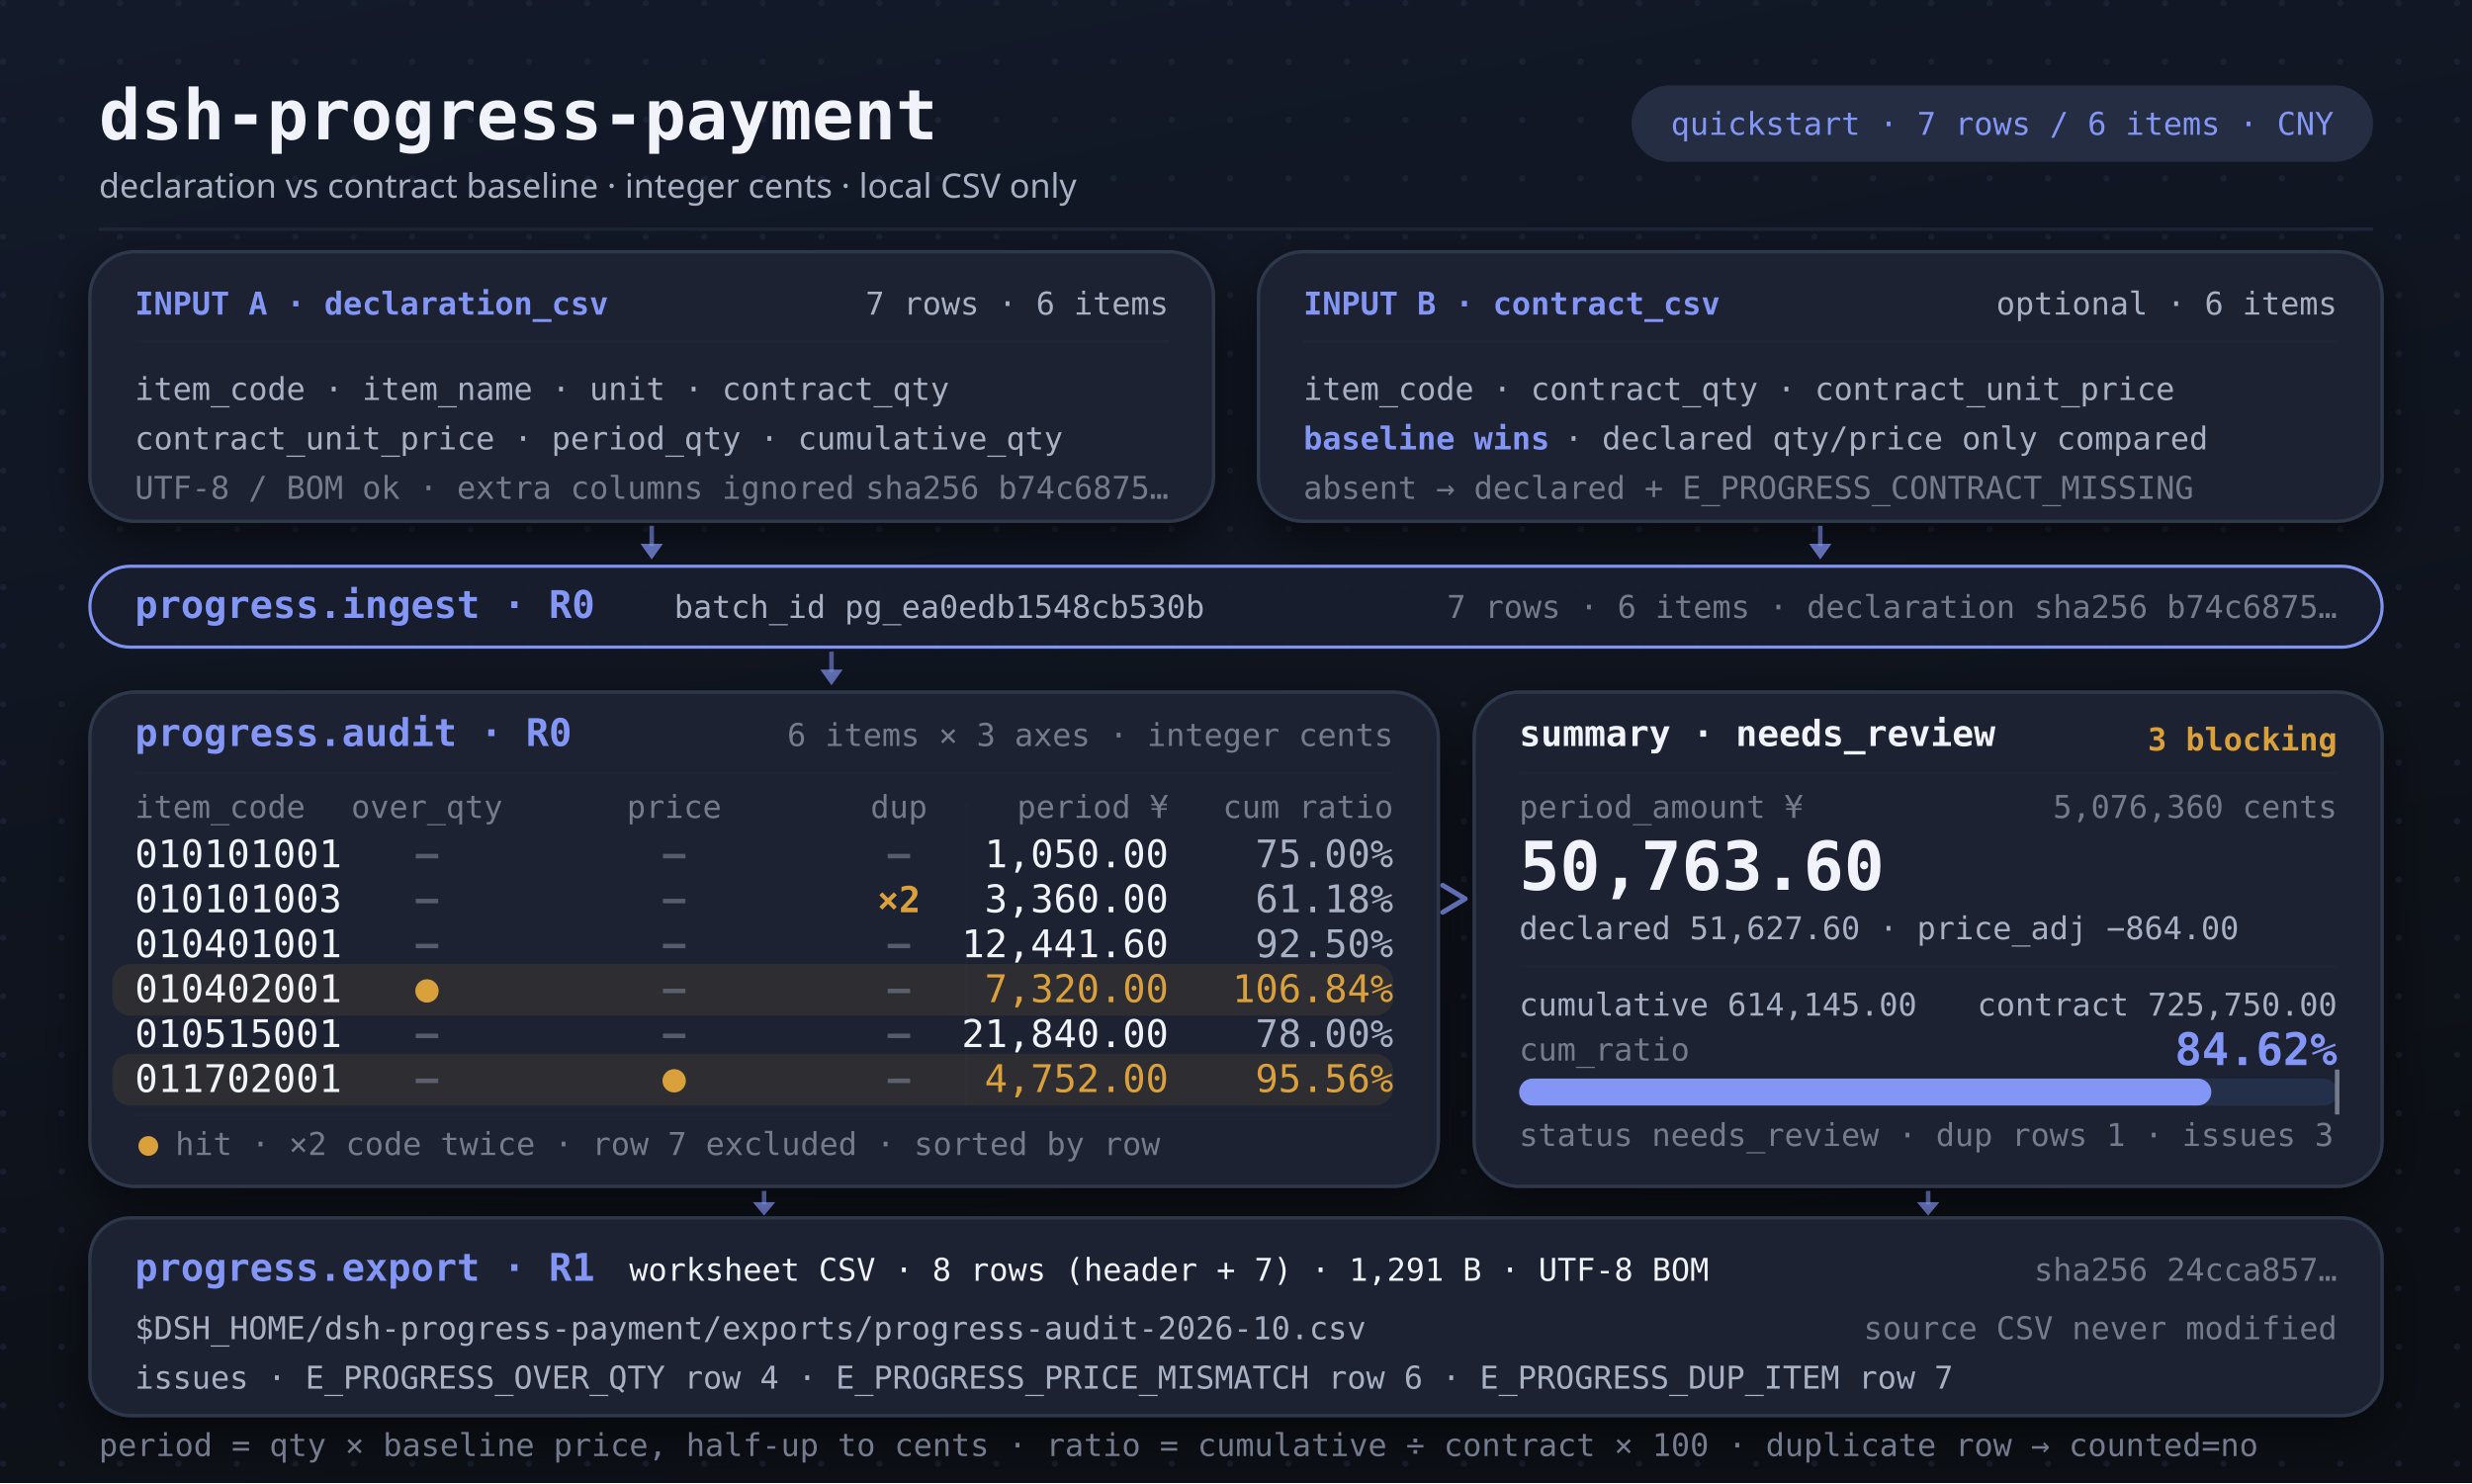
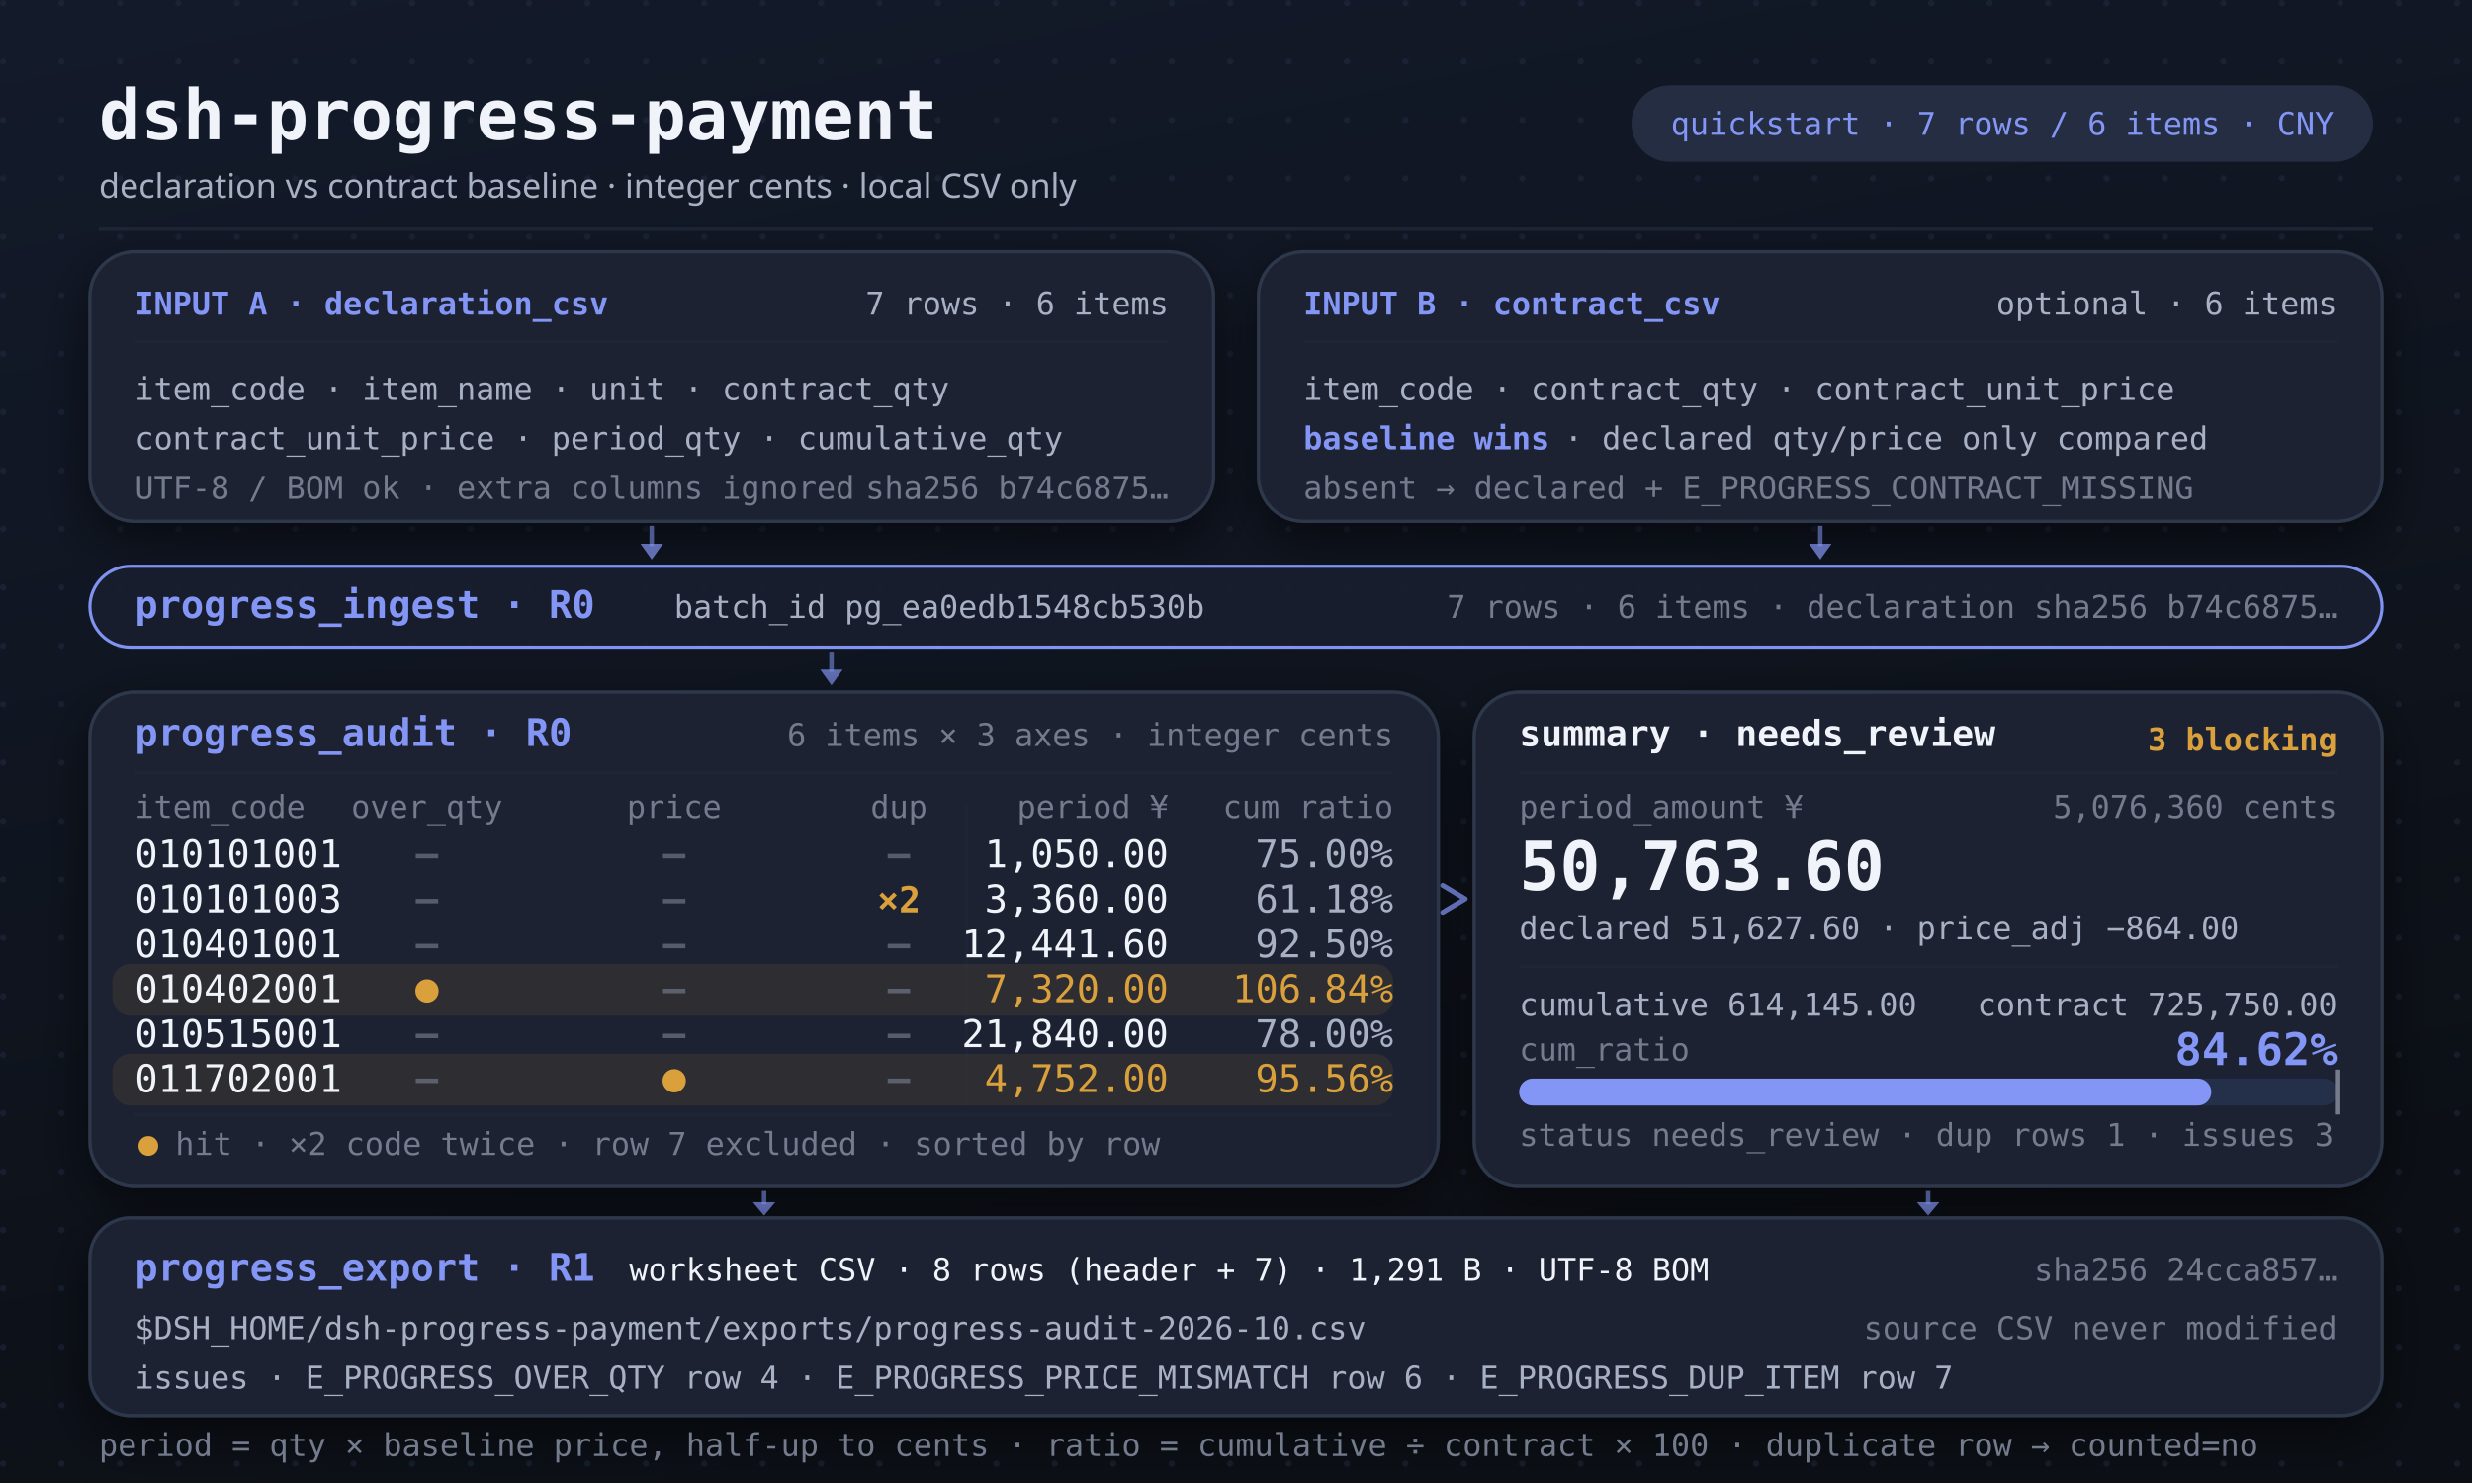
- <svg xmlns="http://www.w3.org/2000/svg" width="1100" height="660" viewBox="0 0 1100 660" role="img" aria-label="dsh-progress-payment: a declaration CSV plus an optional contract baseline CSV go through progress.ingest into one batch; progress.audit checks every item on three axes (over quantity, price difference, duplicate code), computes period amounts and cumulative ratios in integer cents, and the summary reports needs_review; progress.export writes an 8-row UTF-8 BOM worksheet into DSH_HOME exports">
+ <svg xmlns="http://www.w3.org/2000/svg" width="1100" height="660" viewBox="0 0 1100 660" role="img" aria-label="dsh-progress-payment: a declaration CSV plus an optional contract baseline CSV go through progress_ingest into one batch; progress_audit checks every item on three axes (over quantity, price difference, duplicate code), computes period amounts and cumulative ratios in integer cents, and the summary reports needs_review; progress_export writes an 8-row UTF-8 BOM worksheet into DSH_HOME exports">
  <defs>
    <linearGradient id="bg" x1="0" y1="0" x2="0.35" y2="1">
      <stop offset="0" stop-color="#131a2a" />
      <stop offset="1" stop-color="#0c1016" />
    </linearGradient>
    <filter id="soft" x="-30%" y="-30%" width="160%" height="180%">
      <feDropShadow dx="0" dy="8" stdDeviation="11" flood-color="#000000" flood-opacity="0.55" />
    </filter>
    <pattern id="dots" width="26" height="26" patternUnits="userSpaceOnUse">
      <circle cx="1.4" cy="1.4" r="1.4" fill="#26314a" />
    </pattern>
  </defs>
  <rect width="1100" height="660" fill="url(#bg)" />
  <rect width="1100" height="660" fill="url(#dots)" opacity=".4" />
  <text x="44" y="62" fill="#f0f3f9" font-family="Consolas,'Microsoft YaHei',ui-monospace,monospace" font-size="31" font-weight="700">dsh-progress-payment</text>
  <text x="44" y="88" fill="#a8b1c4" font-family="'Microsoft YaHei','Segoe UI',sans-serif" font-size="15">declaration vs contract baseline · integer cents · local CSV only</text>
  <rect x="726" y="38" width="330" height="34" rx="17" fill="#242d42" />
  <text x="891" y="60" fill="#8496f5" font-family="Consolas,'Microsoft YaHei',ui-monospace,monospace" font-size="14" text-anchor="middle">quickstart · 7 rows / 6 items · CNY</text>
  <line x1="44" y1="102" x2="1056" y2="102" stroke="#1e2636" stroke-width="1.5" />
  <g filter="url(#soft)">
    <rect x="40" y="112" width="500" height="120" rx="20" fill="#1b2231" stroke="#2e374b" stroke-width="1.5" />
  </g>
  <text x="60" y="140" fill="#8496f5" font-family="Consolas,'Microsoft YaHei',ui-monospace,monospace" font-size="14" font-weight="700">INPUT A · declaration_csv</text>
  <text x="520" y="140" fill="#a8b1c4" font-family="Consolas,'Microsoft YaHei',ui-monospace,monospace" font-size="14" text-anchor="end">7 rows · 6 items</text>
  <line x1="60" y1="152" x2="520" y2="152" stroke="#1e2636" stroke-width="1.3" />
  <text x="60" y="178" fill="#a8b1c4" font-family="Consolas,'Microsoft YaHei',ui-monospace,monospace" font-size="14">item_code · item_name · unit · contract_qty</text>
  <text x="60" y="200" fill="#a8b1c4" font-family="Consolas,'Microsoft YaHei',ui-monospace,monospace" font-size="14">contract_unit_price · period_qty · cumulative_qty</text>
  <text x="60" y="222" fill="#737b8d" font-family="Consolas,'Microsoft YaHei',ui-monospace,monospace" font-size="14">UTF-8 / BOM ok · extra columns ignored</text>
  <text x="520" y="222" fill="#737b8d" font-family="Consolas,'Microsoft YaHei',ui-monospace,monospace" font-size="14" text-anchor="end">sha256 b74c6875…</text>
  <g filter="url(#soft)">
    <rect x="560" y="112" width="500" height="120" rx="20" fill="#1b2231" stroke="#2e374b" stroke-width="1.5" />
  </g>
  <text x="580" y="140" fill="#8496f5" font-family="Consolas,'Microsoft YaHei',ui-monospace,monospace" font-size="14" font-weight="700">INPUT B · contract_csv</text>
  <text x="1040" y="140" fill="#a8b1c4" font-family="Consolas,'Microsoft YaHei',ui-monospace,monospace" font-size="14" text-anchor="end">optional · 6 items</text>
  <line x1="580" y1="152" x2="1040" y2="152" stroke="#1e2636" stroke-width="1.3" />
  <text x="580" y="178" fill="#a8b1c4" font-family="Consolas,'Microsoft YaHei',ui-monospace,monospace" font-size="14">item_code · contract_qty · contract_unit_price</text>
  <text x="580" y="200" fill="#8496f5" font-family="Consolas,'Microsoft YaHei',ui-monospace,monospace" font-size="14" font-weight="700">baseline wins</text>
  <text x="696" y="200" fill="#a8b1c4" font-family="Consolas,'Microsoft YaHei',ui-monospace,monospace" font-size="14">· declared qty/price only compared</text>
  <text x="580" y="222" fill="#737b8d" font-family="Consolas,'Microsoft YaHei',ui-monospace,monospace" font-size="14">absent → declared + E_PROGRESS_CONTRACT_MISSING</text>
  <line x1="290" y1="234" x2="290" y2="243" stroke="#8496f5" stroke-width="2" opacity=".55" />
  <path d="M285 242 L295 242 L290 249 Z" fill="#8496f5" opacity=".7" />
  <line x1="810" y1="234" x2="810" y2="243" stroke="#8496f5" stroke-width="2" opacity=".55" />
  <path d="M805 242 L815 242 L810 249 Z" fill="#8496f5" opacity=".7" />
  <rect x="40" y="252" width="1020" height="36" rx="18" fill="#171e2d" stroke="#8496f5" stroke-width="1.4" opacity=".98" />
-   <text x="60" y="275" fill="#8496f5" font-family="Consolas,'Microsoft YaHei',ui-monospace,monospace" font-size="17" font-weight="700">progress.ingest · R0</text>
+   <text x="60" y="275" fill="#8496f5" font-family="Consolas,'Microsoft YaHei',ui-monospace,monospace" font-size="17" font-weight="700">progress_ingest · R0</text>
  <text x="300" y="275" fill="#a8b1c4" font-family="Consolas,'Microsoft YaHei',ui-monospace,monospace" font-size="14">batch_id pg_ea0edb1548cb530b</text>
  <text x="1040" y="275" fill="#737b8d" font-family="Consolas,'Microsoft YaHei',ui-monospace,monospace" font-size="14" text-anchor="end">7 rows · 6 items · declaration sha256 b74c6875…</text>
  <line x1="370" y1="290" x2="370" y2="299" stroke="#8496f5" stroke-width="2" opacity=".55" />
  <path d="M365 298 L375 298 L370 305 Z" fill="#8496f5" opacity=".7" />
  <g filter="url(#soft)">
    <rect x="40" y="308" width="600" height="220" rx="20" fill="#1b2231" stroke="#2e374b" stroke-width="1.5" />
  </g>
-   <text x="60" y="332" fill="#8496f5" font-family="Consolas,'Microsoft YaHei',ui-monospace,monospace" font-size="17" font-weight="700">progress.audit · R0</text>
+   <text x="60" y="332" fill="#8496f5" font-family="Consolas,'Microsoft YaHei',ui-monospace,monospace" font-size="17" font-weight="700">progress_audit · R0</text>
  <text x="620" y="332" fill="#737b8d" font-family="Consolas,'Microsoft YaHei',ui-monospace,monospace" font-size="14" text-anchor="end">6 items × 3 axes · integer cents</text>
  <line x1="60" y1="344" x2="620" y2="344" stroke="#1e2636" stroke-width="1.3" />
  <line x1="430" y1="358" x2="430" y2="492" stroke="#1e2636" stroke-width="1.2" opacity=".8" />
  <text x="60" y="364" fill="#737b8d" font-family="Consolas,'Microsoft YaHei',ui-monospace,monospace" font-size="14">item_code</text>
  <text x="190" y="364" fill="#737b8d" font-family="Consolas,'Microsoft YaHei',ui-monospace,monospace" font-size="14" text-anchor="middle">over_qty</text>
  <text x="300" y="364" fill="#737b8d" font-family="Consolas,'Microsoft YaHei',ui-monospace,monospace" font-size="14" text-anchor="middle">price</text>
  <text x="400" y="364" fill="#737b8d" font-family="Consolas,'Microsoft YaHei',ui-monospace,monospace" font-size="14" text-anchor="middle">dup</text>
  <text x="520" y="364" fill="#737b8d" font-family="Consolas,'Microsoft YaHei',ui-monospace,monospace" font-size="14" text-anchor="end">period ¥</text>
  <text x="620" y="364" fill="#737b8d" font-family="Consolas,'Microsoft YaHei',ui-monospace,monospace" font-size="14" text-anchor="end">cum ratio</text>
  <text x="60" y="386" fill="#f0f3f9" font-family="Consolas,'Microsoft YaHei',ui-monospace,monospace" font-size="17">010101001</text>
  <line x1="185" y1="381" x2="195" y2="381" stroke="#737b8d" stroke-width="2" opacity=".65" />
  <line x1="295" y1="381" x2="305" y2="381" stroke="#737b8d" stroke-width="2" opacity=".65" />
  <line x1="395" y1="381" x2="405" y2="381" stroke="#737b8d" stroke-width="2" opacity=".65" />
  <text x="520" y="386" fill="#f0f3f9" font-family="Consolas,'Microsoft YaHei',ui-monospace,monospace" font-size="17" text-anchor="end">1,050.00</text>
  <text x="620" y="386" fill="#a8b1c4" font-family="Consolas,'Microsoft YaHei',ui-monospace,monospace" font-size="17" text-anchor="end">75.00%</text>
  <text x="60" y="406" fill="#f0f3f9" font-family="Consolas,'Microsoft YaHei',ui-monospace,monospace" font-size="17">010101003</text>
  <line x1="185" y1="401" x2="195" y2="401" stroke="#737b8d" stroke-width="2" opacity=".65" />
  <line x1="295" y1="401" x2="305" y2="401" stroke="#737b8d" stroke-width="2" opacity=".65" />
  <text x="400" y="406" fill="#d9a03c" font-family="Consolas,'Microsoft YaHei',ui-monospace,monospace" font-size="16" font-weight="700" text-anchor="middle">×2</text>
  <text x="520" y="406" fill="#f0f3f9" font-family="Consolas,'Microsoft YaHei',ui-monospace,monospace" font-size="17" text-anchor="end">3,360.00</text>
  <text x="620" y="406" fill="#a8b1c4" font-family="Consolas,'Microsoft YaHei',ui-monospace,monospace" font-size="17" text-anchor="end">61.18%</text>
  <text x="60" y="426" fill="#f0f3f9" font-family="Consolas,'Microsoft YaHei',ui-monospace,monospace" font-size="17">010401001</text>
  <line x1="185" y1="421" x2="195" y2="421" stroke="#737b8d" stroke-width="2" opacity=".65" />
  <line x1="295" y1="421" x2="305" y2="421" stroke="#737b8d" stroke-width="2" opacity=".65" />
  <line x1="395" y1="421" x2="405" y2="421" stroke="#737b8d" stroke-width="2" opacity=".65" />
  <text x="520" y="426" fill="#f0f3f9" font-family="Consolas,'Microsoft YaHei',ui-monospace,monospace" font-size="17" text-anchor="end">12,441.60</text>
  <text x="620" y="426" fill="#a8b1c4" font-family="Consolas,'Microsoft YaHei',ui-monospace,monospace" font-size="17" text-anchor="end">92.50%</text>
  <rect x="50" y="429" width="570" height="23" rx="8" fill="#d9a03c" opacity=".09" />
  <text x="60" y="446" fill="#f0f3f9" font-family="Consolas,'Microsoft YaHei',ui-monospace,monospace" font-size="17">010402001</text>
  <circle cx="190" cy="441" r="5.2" fill="#d9a03c" />
  <line x1="295" y1="441" x2="305" y2="441" stroke="#737b8d" stroke-width="2" opacity=".65" />
  <line x1="395" y1="441" x2="405" y2="441" stroke="#737b8d" stroke-width="2" opacity=".65" />
  <text x="520" y="446" fill="#d9a03c" font-family="Consolas,'Microsoft YaHei',ui-monospace,monospace" font-size="17" text-anchor="end">7,320.00</text>
  <text x="620" y="446" fill="#d9a03c" font-family="Consolas,'Microsoft YaHei',ui-monospace,monospace" font-size="17" text-anchor="end">106.84%</text>
  <text x="60" y="466" fill="#f0f3f9" font-family="Consolas,'Microsoft YaHei',ui-monospace,monospace" font-size="17">010515001</text>
  <line x1="185" y1="461" x2="195" y2="461" stroke="#737b8d" stroke-width="2" opacity=".65" />
  <line x1="295" y1="461" x2="305" y2="461" stroke="#737b8d" stroke-width="2" opacity=".65" />
  <line x1="395" y1="461" x2="405" y2="461" stroke="#737b8d" stroke-width="2" opacity=".65" />
  <text x="520" y="466" fill="#f0f3f9" font-family="Consolas,'Microsoft YaHei',ui-monospace,monospace" font-size="17" text-anchor="end">21,840.00</text>
  <text x="620" y="466" fill="#a8b1c4" font-family="Consolas,'Microsoft YaHei',ui-monospace,monospace" font-size="17" text-anchor="end">78.00%</text>
  <rect x="50" y="469" width="570" height="23" rx="8" fill="#d9a03c" opacity=".09" />
  <text x="60" y="486" fill="#f0f3f9" font-family="Consolas,'Microsoft YaHei',ui-monospace,monospace" font-size="17">011702001</text>
  <line x1="185" y1="481" x2="195" y2="481" stroke="#737b8d" stroke-width="2" opacity=".65" />
  <circle cx="300" cy="481" r="5.2" fill="#d9a03c" />
  <line x1="395" y1="481" x2="405" y2="481" stroke="#737b8d" stroke-width="2" opacity=".65" />
  <text x="520" y="486" fill="#d9a03c" font-family="Consolas,'Microsoft YaHei',ui-monospace,monospace" font-size="17" text-anchor="end">4,752.00</text>
  <text x="620" y="486" fill="#d9a03c" font-family="Consolas,'Microsoft YaHei',ui-monospace,monospace" font-size="17" text-anchor="end">95.56%</text>
  <line x1="60" y1="496" x2="620" y2="496" stroke="#1e2636" stroke-width="1.3" />
  <circle cx="66" cy="510" r="4.4" fill="#d9a03c" />
  <text x="78" y="514" fill="#737b8d" font-family="Consolas,'Microsoft YaHei',ui-monospace,monospace" font-size="14">hit · ×2 code twice · row 7 excluded · sorted by row</text>
  <g filter="url(#soft)">
    <rect x="656" y="308" width="404" height="220" rx="20" fill="#1b2231" stroke="#2e374b" stroke-width="1.5" />
  </g>
  <text x="676" y="332" fill="#f0f3f9" font-family="Consolas,'Microsoft YaHei',ui-monospace,monospace" font-size="16" font-weight="700">summary · needs_review</text>
  <text x="1040" y="334" fill="#d9a03c" font-family="Consolas,'Microsoft YaHei',ui-monospace,monospace" font-size="14" font-weight="700" text-anchor="end">3 blocking</text>
  <line x1="676" y1="344" x2="1040" y2="344" stroke="#1e2636" stroke-width="1.3" />
  <text x="676" y="364" fill="#737b8d" font-family="Consolas,'Microsoft YaHei',ui-monospace,monospace" font-size="14">period_amount ¥</text>
  <text x="1040" y="364" fill="#737b8d" font-family="Consolas,'Microsoft YaHei',ui-monospace,monospace" font-size="14" text-anchor="end">5,076,360 cents</text>
  <text x="676" y="396" fill="#f0f3f9" font-family="Consolas,'Microsoft YaHei',ui-monospace,monospace" font-size="30" font-weight="700">50,763.60</text>
  <text x="676" y="418" fill="#a8b1c4" font-family="Consolas,'Microsoft YaHei',ui-monospace,monospace" font-size="14">declared 51,627.60 · price_adj −864.00</text>
  <line x1="676" y1="430" x2="1040" y2="430" stroke="#1e2636" stroke-width="1.3" />
  <text x="676" y="452" fill="#a8b1c4" font-family="Consolas,'Microsoft YaHei',ui-monospace,monospace" font-size="14">cumulative 614,145.00</text>
  <text x="1040" y="452" fill="#a8b1c4" font-family="Consolas,'Microsoft YaHei',ui-monospace,monospace" font-size="14" text-anchor="end">contract 725,750.00</text>
  <text x="676" y="472" fill="#737b8d" font-family="Consolas,'Microsoft YaHei',ui-monospace,monospace" font-size="14">cum_ratio</text>
  <text x="1040" y="474" fill="#8496f5" font-family="Consolas,'Microsoft YaHei',ui-monospace,monospace" font-size="20" font-weight="700" text-anchor="end">84.62%</text>
  <rect x="676" y="480" width="364" height="12" rx="6" fill="#243049" />
  <rect x="676" y="480" width="308" height="12" rx="6" fill="#8496f5" />
  <line x1="1040" y1="476" x2="1040" y2="496" stroke="#737b8d" stroke-width="2" />
  <text x="676" y="510" fill="#737b8d" font-family="Consolas,'Microsoft YaHei',ui-monospace,monospace" font-size="14">status needs_review · dup rows 1 · issues 3</text>
  <path d="M642 394 L652 400 L642 406" fill="none" stroke="#8496f5" stroke-width="2.2" stroke-linecap="round" stroke-linejoin="round" opacity=".7" />
  <line x1="340" y1="530" x2="340" y2="536" stroke="#8496f5" stroke-width="2" opacity=".55" />
  <path d="M335 535 L345 535 L340 541 Z" fill="#8496f5" opacity=".7" />
  <line x1="858" y1="530" x2="858" y2="536" stroke="#8496f5" stroke-width="2" opacity=".55" />
  <path d="M853 535 L863 535 L858 541 Z" fill="#8496f5" opacity=".7" />
  <g filter="url(#soft)">
    <rect x="40" y="542" width="1020" height="88" rx="18" fill="#1b2231" stroke="#2e374b" stroke-width="1.5" />
  </g>
-   <text x="60" y="570" fill="#8496f5" font-family="Consolas,'Microsoft YaHei',ui-monospace,monospace" font-size="17" font-weight="700">progress.export · R1</text>
+   <text x="60" y="570" fill="#8496f5" font-family="Consolas,'Microsoft YaHei',ui-monospace,monospace" font-size="17" font-weight="700">progress_export · R1</text>
  <text x="280" y="570" fill="#f0f3f9" font-family="Consolas,'Microsoft YaHei',ui-monospace,monospace" font-size="14">worksheet CSV · 8 rows (header + 7) · 1,291 B · UTF-8 BOM</text>
  <text x="1040" y="570" fill="#737b8d" font-family="Consolas,'Microsoft YaHei',ui-monospace,monospace" font-size="14" text-anchor="end">sha256 24cca857…</text>
  <text x="60" y="596" fill="#a8b1c4" font-family="Consolas,'Microsoft YaHei',ui-monospace,monospace" font-size="14">$DSH_HOME/dsh-progress-payment/exports/progress-audit-2026-10.csv</text>
  <text x="1040" y="596" fill="#737b8d" font-family="Consolas,'Microsoft YaHei',ui-monospace,monospace" font-size="14" text-anchor="end">source CSV never modified</text>
  <text x="60" y="618" fill="#a8b1c4" font-family="Consolas,'Microsoft YaHei',ui-monospace,monospace" font-size="14">issues · E_PROGRESS_OVER_QTY row 4 · E_PROGRESS_PRICE_MISMATCH row 6 · E_PROGRESS_DUP_ITEM row 7</text>
  <text x="44" y="648" fill="#737b8d" font-family="Consolas,'Microsoft YaHei',ui-monospace,monospace" font-size="14">period = qty × baseline price, half-up to cents · ratio = cumulative ÷ contract × 100 · duplicate row → counted=no</text>
</svg>
